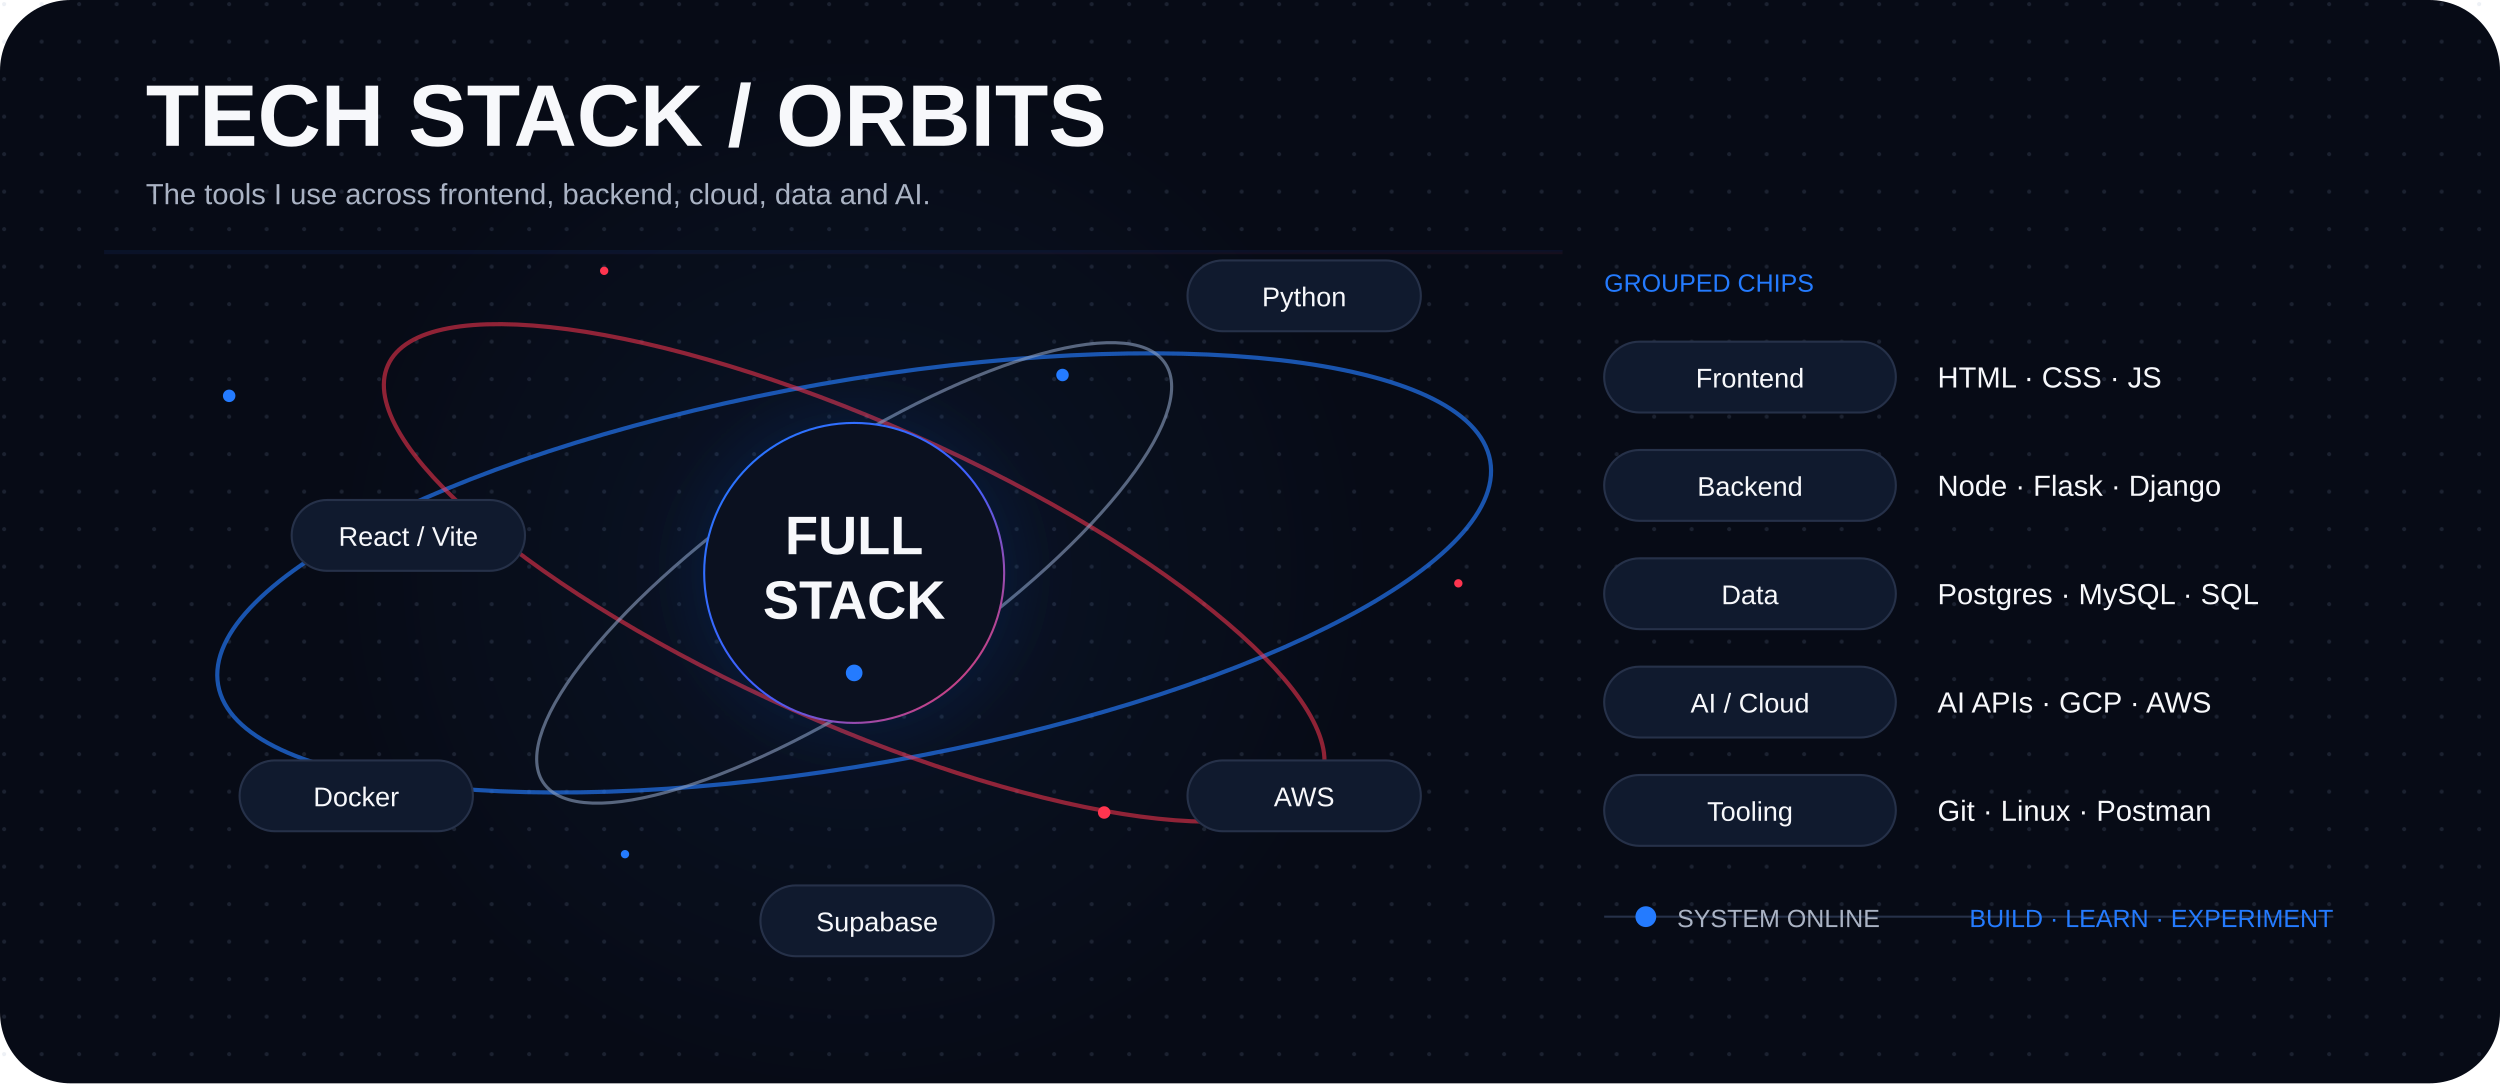
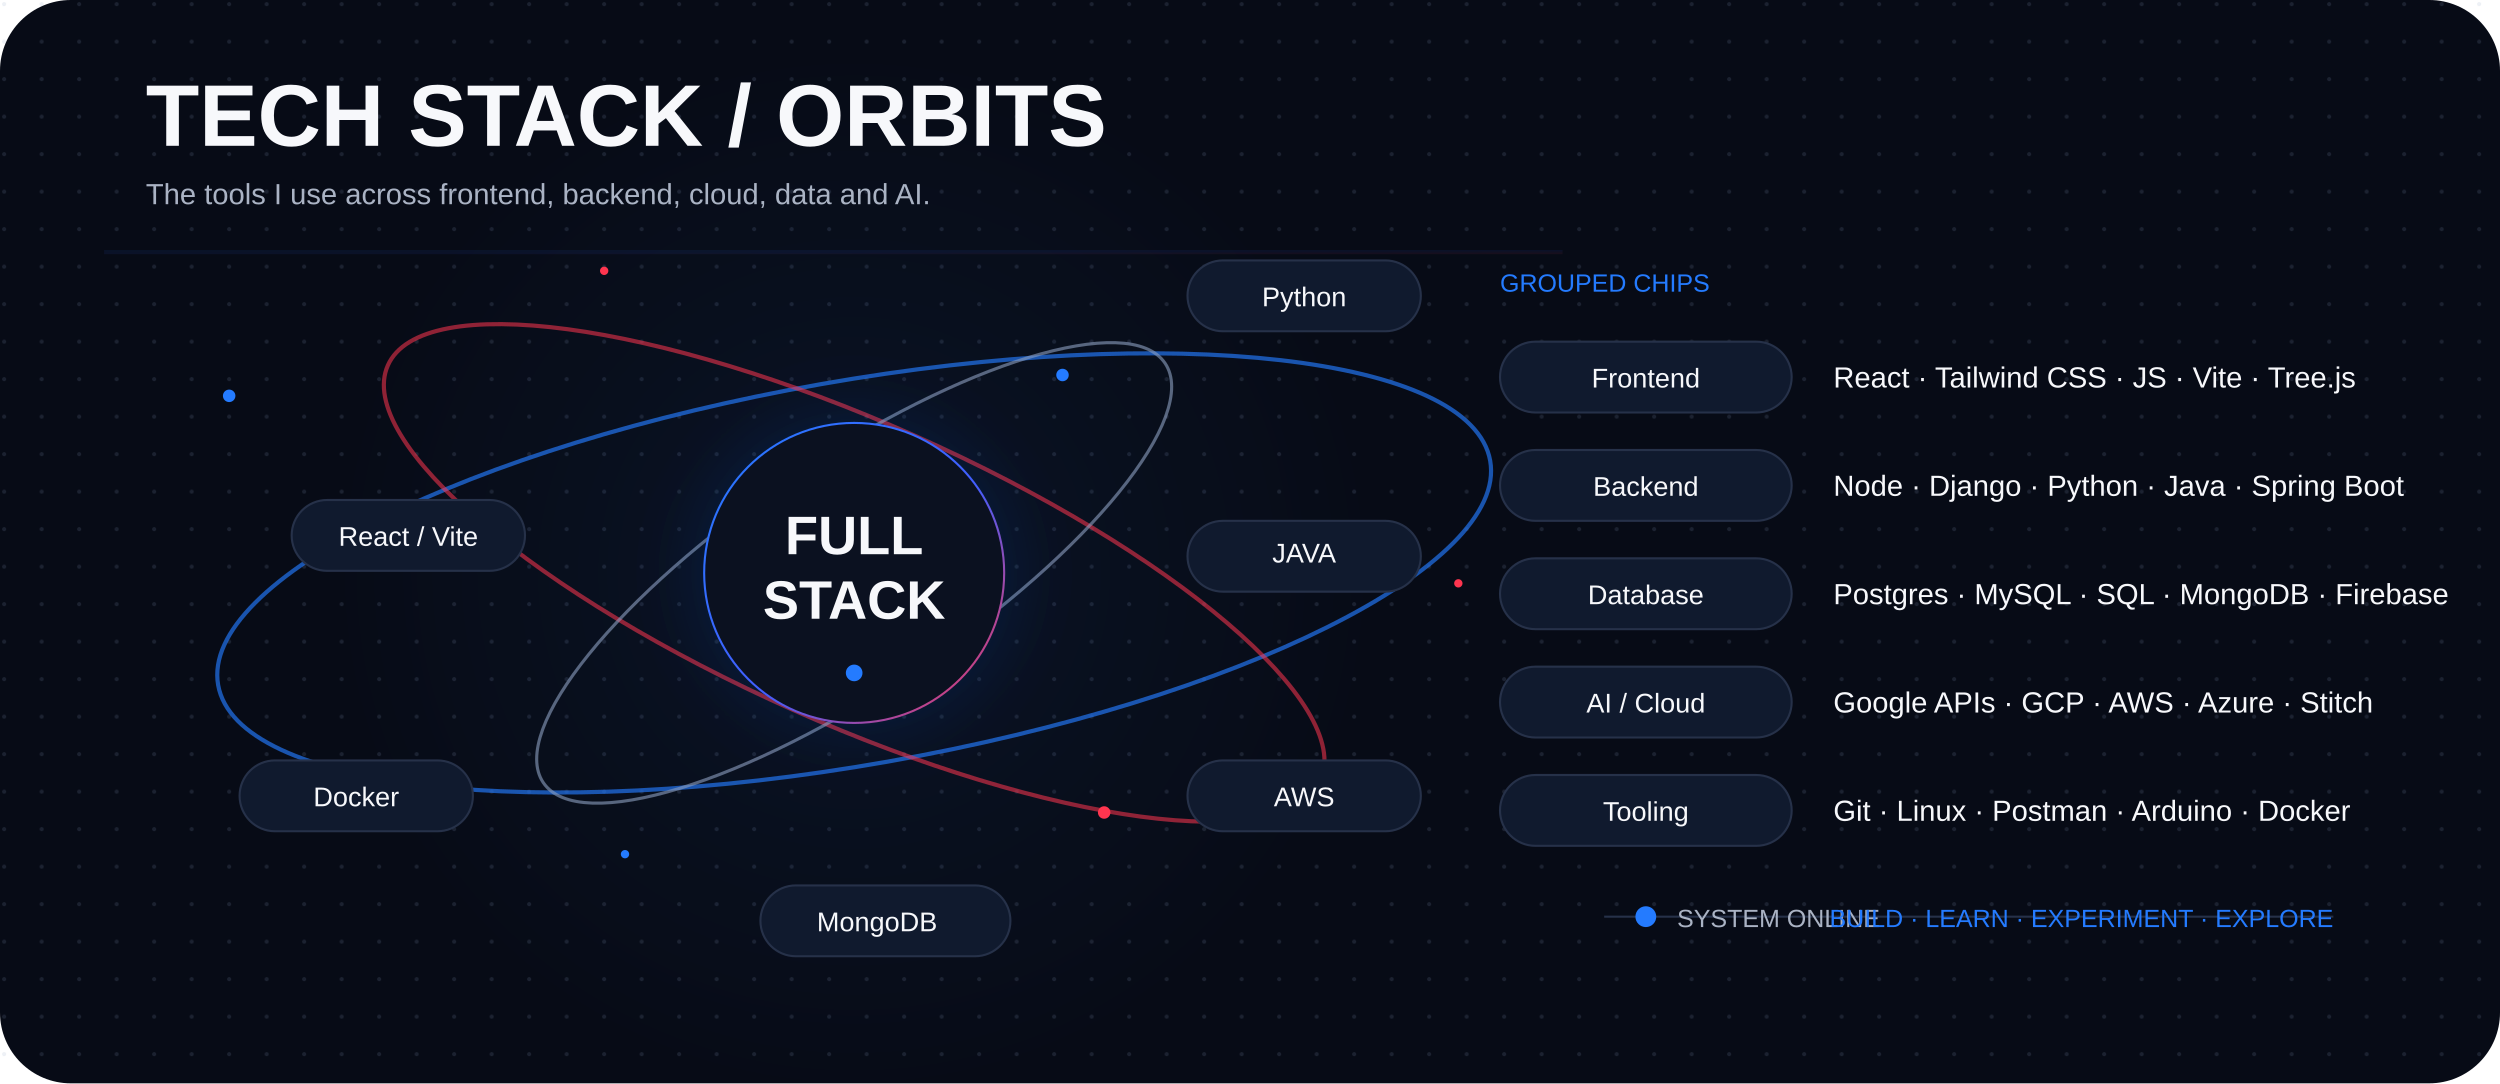
<svg xmlns="http://www.w3.org/2000/svg" width="1200" height="520" viewBox="0 0 1200 520" role="img" aria-label="Abhishek Kumar dynamic technology stack">
  <defs>
    <linearGradient id="grad" x1="0" y1="0" x2="1" y2="1">
      <stop offset="0" stop-color="#247bff" />
      <stop offset=".55" stop-color="#425eff" />
      <stop offset="1" stop-color="#ff354f" />
    </linearGradient>
    <radialGradient id="glow">
      <stop stop-color="#247bff" stop-opacity=".28" />
      <stop offset="1" stop-color="#247bff" stop-opacity="0" />
    </radialGradient>
    <pattern id="dots" width="18" height="18" patternUnits="userSpaceOnUse">
      <circle cx="2" cy="2" r="1" fill="#8da0c2" opacity=".15" />
    </pattern>
    <filter id="softGlow">
      <feGaussianBlur stdDeviation="5" />
    </filter>
    <filter id="strongGlow">
      <feGaussianBlur stdDeviation="10" />
    </filter>
    <style>
      .bg {
        fill:#070b16;
      }

      .display {
        font-family:Arial,Helvetica,sans-serif;
        font-weight:700;
        fill:#f7f8fb;
      }

      .txt {
        font-family:Arial,Helvetica,sans-serif;
        fill:#f7f8fb;
      }

      .muted {
        fill:#aab3c4;
      }

      .blue {
        fill:#247bff;
      }

      .red {
        fill:#ff354f;
      }

      .chip {
        fill:#101a2e;
        stroke:#263149;
        stroke-width:1;
      }

      .chipText {
        font-family:Arial,Helvetica,sans-serif;
        font-size:13px;
        fill:#f7f8fb;
      }

      /* Entrance */
      .entrance {
        animation:
          entrance 1s cubic-bezier(.2,.75,.25,1) both;
      }

      .delay1 {
        animation-delay:.15s;
      }

      .delay2 {
        animation-delay:.3s;
      }

      .delay3 {
        animation-delay:.45s;
      }

      @keyframes entrance {
        from {
          opacity:0;
          transform:translateY(20px);
        }

        to {
          opacity:1;
          transform:translateY(0);
        }
      }

      /* Orbit rotation */
      .orbit1 {
        transform-origin:410px 275px;
        animation:rotate1 18s linear infinite;
      }

      .orbit2 {
        transform-origin:410px 275px;
        animation:rotate2 13s linear infinite;
      }

      .orbit3 {
        transform-origin:410px 275px;
        animation:rotate3 9s linear infinite;
      }

      @keyframes rotate1 {
        from {
          transform:rotate(0deg);
        }

        to {
          transform:rotate(360deg);
        }
      }

      @keyframes rotate2 {
        from {
          transform:rotate(360deg);
        }

        to {
          transform:rotate(0deg);
        }
      }

      @keyframes rotate3 {
        from {
          transform:rotate(0deg);
        }

        to {
          transform:rotate(-360deg);
        }
      }

      /* Center pulse */
      .coreGlow {
        animation:pulse 2.4s ease-in-out infinite;
        transform-origin:410px 275px;
      }

      @keyframes pulse {
        0%,100% {
          opacity:.25;
          transform:scale(.85);
        }

        50% {
          opacity:.55;
          transform:scale(1.15);
        }
      }

      .core {
        animation:corePulse 2.4s ease-in-out infinite;
      }

      @keyframes corePulse {
        0%,100% {
          stroke-width:1.5;
        }

        50% {
          stroke-width:3;
        }
      }

      /* Floating chips */
      .float1 {
        animation:float1 3s ease-in-out infinite;
      }

      .float2 {
        animation:float2 4s ease-in-out infinite;
      }

      .float3 {
        animation:float3 3.5s ease-in-out infinite;
      }

      .float4 {
        animation:float4 4.5s ease-in-out infinite;
      }

      .float5 {
        animation:float5 3.8s ease-in-out infinite;
      }
+                .float6 {
+         animation:float5 3.8s ease-in-out infinite;
+       }

      @keyframes float1 {
        0%,100% { transform:translate(0,0); }
        50% { transform:translate(0,-9px); }
      }

      @keyframes float2 {
        0%,100% { transform:translate(0,0); }
        50% { transform:translate(8px,7px); }
      }

      @keyframes float3 {
        0%,100% { transform:translate(0,0); }
        50% { transform:translate(-7px,-8px); }
      }

      @keyframes float4 {
        0%,100% { transform:translate(0,0); }
        50% { transform:translate(7px,-7px); }
      }

      @keyframes float5 {
        0%,100% { transform:translate(0,0); }
        50% { transform:translate(-7px,7px); }
      }
+          

      /* Moving dots */
      .particle {
        fill:#247bff;
        animation:particleMove 4s linear infinite;
      }

      .particle.redParticle {
        fill:#ff354f;
        animation-duration:5s;
      }

      @keyframes particleMove {
        0% {
          opacity:0;
          transform:translateY(25px);
        }

        20% {
          opacity:1;
        }

        80% {
          opacity:1;
        }

        100% {
          opacity:0;
          transform:translateY(-25px);
        }
      }

      /* Right side rows */
      .row {
        animation:rowIn .8s ease both;
      }

      .row1 { animation-delay:.5s; }
      .row2 { animation-delay:.7s; }
      .row3 { animation-delay:.9s; }
      .row4 { animation-delay:1.1s; }
      .row5 { animation-delay:1.3s; }

      @keyframes rowIn {
        from {
          opacity:0;
          transform:translateX(25px);
        }

        to {
          opacity:1;
          transform:translateX(0);
        }
      }

      /* Active scan line */
      .scan {
        animation:scan 3s ease-in-out infinite;
      }

      @keyframes scan {
        0%,100% {
          opacity:.05;
          transform:translateY(0);
        }

        50% {
          opacity:.45;
          transform:translateY(260px);
        }
      }

      /* Status indicator */
      .status {
        animation:statusPulse 1.6s ease-in-out infinite;
      }

      @keyframes statusPulse {
        0%,100% {
          opacity:.35;
          r:4;
        }

        50% {
          opacity:1;
          r:7;
        }
      }

      @media (prefers-reduced-motion:reduce) {
        * {
          animation:none!important;
        }
      }
    </style>
  </defs>
  <rect width="1200" height="520" rx="34" class="bg" />
  <rect width="1200" height="520" fill="url(#dots)" />
  <circle cx="410" cy="275" r="250" fill="url(#glow)" opacity=".25" />
  <g class="entrance">
    <text x="70" y="70" class="display" font-size="42">
    TECH STACK / ORBITS
    </text>
    <text x="70" y="98" class="txt muted" font-size="14">
      The tools I use across frontend, backend, cloud, data and AI.
    </text>
  </g>
  <rect x="50" y="120" width="700" height="2" fill="url(#grad)" opacity=".08" class="scan" />
  <g class="orbit1">
    <ellipse cx="410" cy="275" rx="310" ry="92" fill="none" stroke="#247bff" stroke-width="2" opacity=".65" transform="rotate(-10 410 275)" />
  </g>
  <g class="orbit2">
    <ellipse cx="410" cy="275" rx="245" ry="72" fill="none" stroke="#ff354f" stroke-width="2" opacity=".55" transform="rotate(24 410 275)" />
  </g>
  <g class="orbit3">
    <ellipse cx="410" cy="275" rx="180" ry="55" fill="none" stroke="#8da0c2" stroke-width="1.5" opacity=".6" transform="rotate(-34 410 275)" />
  </g>
  <circle cx="410" cy="275" r="95" fill="url(#glow)" filter="url(#strongGlow)" class="coreGlow" />
  <circle cx="410" cy="275" r="72" fill="#0b1120" stroke="url(#grad)" class="core" />
  <text x="410" y="266" class="display" font-size="26" text-anchor="middle">
    FULL
  </text>
  <text x="410" y="297" class="display" font-size="26" text-anchor="middle">
    STACK
  </text>
  <circle cx="410" cy="323" r="4" fill="#247bff" class="status" />
  <g class="float1 entrance delay1">
    <rect x="140" y="240" width="112" height="34" rx="17" class="chip" stroke="#247bff" />
    <text x="196" y="262" text-anchor="middle" class="chipText">
      React / Vite
    </text>
  </g>
  <g class="float2 entrance delay2">
    <rect x="570" y="125" width="112" height="34" rx="17" class="chip" stroke="#ff354f" />
    <text x="626" y="147" text-anchor="middle" class="chipText">
      Python
    </text>
  </g>
  <g class="float3 entrance delay3">
    <rect x="570" y="365" width="112" height="34" rx="17" class="chip" stroke="#247bff" />
    <text x="626" y="387" text-anchor="middle" class="chipText">
      AWS
    </text>
  </g>
  <g class="float4 entrance delay1">
-     <rect x="365" y="425" width="112" height="34" rx="17" class="chip" stroke="#ff354f" />
+     <rect x="365" y="425" width="120" height="34" rx="17" class="chip" stroke="#ff354f" />
    <text x="421" y="447" text-anchor="middle" class="chipText">
-       Supabase
+       MongoDB
    </text>
  </g>
  <g class="float5 entrance delay2">
    <rect x="115" y="365" width="112" height="34" rx="17" class="chip" stroke="#247bff" />
    <text x="171" y="387" text-anchor="middle" class="chipText">
      Docker
+     </text>
+   </g>
+   <g class="float6 entrance delay2">
+     <rect x="570" y="250" width="112" height="34" rx="17" class="chip" stroke="#ff354f" />
+     <text x="626" y="270" text-anchor="middle" class="chipText">
+       JAVA
    </text>
  </g>
  <circle cx="110" cy="190" r="3" class="particle" />
  <circle cx="290" cy="130" r="2" class="particle redParticle" />
  <circle cx="510" cy="180" r="3" class="particle" />
  <circle cx="700" cy="280" r="2" class="particle redParticle" />
  <circle cx="300" cy="410" r="2" class="particle" />
  <circle cx="530" cy="390" r="3" class="particle redParticle" />
-   <g transform="translate(770 140)">
+   <g transform="translate(720 140)">
    <text class="txt blue" font-size="12">
      GROUPED CHIPS
    </text>
    <g class="row row1">
      <rect x="0" y="24" width="140" height="34" rx="17" class="chip" />
      <text x="70" y="46" text-anchor="middle" class="chipText">
        Frontend
      </text>
      <text x="160" y="46" class="txt" font-size="14">
-         HTML · CSS · JS
+         React · Tailwind CSS · JS · Vite · Tree.js
      </text>
    </g>
    <g class="row row2">
      <rect x="0" y="76" width="140" height="34" rx="17" class="chip" />
      <text x="70" y="98" text-anchor="middle" class="chipText">
        Backend
      </text>
      <text x="160" y="98" class="txt" font-size="14">
-         Node · Flask · Django
+         Node · Django · Python · Java · Spring Boot
      </text>
    </g>
    <g class="row row3">
      <rect x="0" y="128" width="140" height="34" rx="17" class="chip" />
      <text x="70" y="150" text-anchor="middle" class="chipText">
-         Data
+         Database
      </text>
      <text x="160" y="150" class="txt" font-size="14">
-         Postgres · MySQL · SQL
+         Postgres · MySQL · SQL · MongoDB · Firebase
      </text>
    </g>
    <g class="row row4">
      <rect x="0" y="180" width="140" height="34" rx="17" class="chip" />
      <text x="70" y="202" text-anchor="middle" class="chipText">
        AI / Cloud
      </text>
      <text x="160" y="202" class="txt" font-size="14">
-         AI APIs · GCP · AWS
+         Google APIs · GCP · AWS · Azure · Stitch
      </text>
    </g>
    <g class="row row5">
      <rect x="0" y="232" width="140" height="34" rx="17" class="chip" />
      <text x="70" y="254" text-anchor="middle" class="chipText">
        Tooling
      </text>
      <text x="160" y="254" class="txt" font-size="14">
-         Git · Linux · Postman
+         Git · Linux · Postman · Arduino · Docker
      </text>
    </g>
  </g>
  <g class="entrance delay3">
    <line x1="770" y1="440" x2="1120" y2="440" stroke="#263149" />
    <circle cx="790" cy="440" r="5" fill="#247bff" class="status" />
    <text x="805" y="445" class="txt muted" font-size="12">
      SYSTEM ONLINE
    </text>
    <text x="1120" y="445" text-anchor="end" class="txt blue" font-size="12">
-       BUILD · LEARN · EXPERIMENT
+       BUILD · LEARN · EXPERIMENT · EXPLORE
    </text>
  </g>
</svg>
